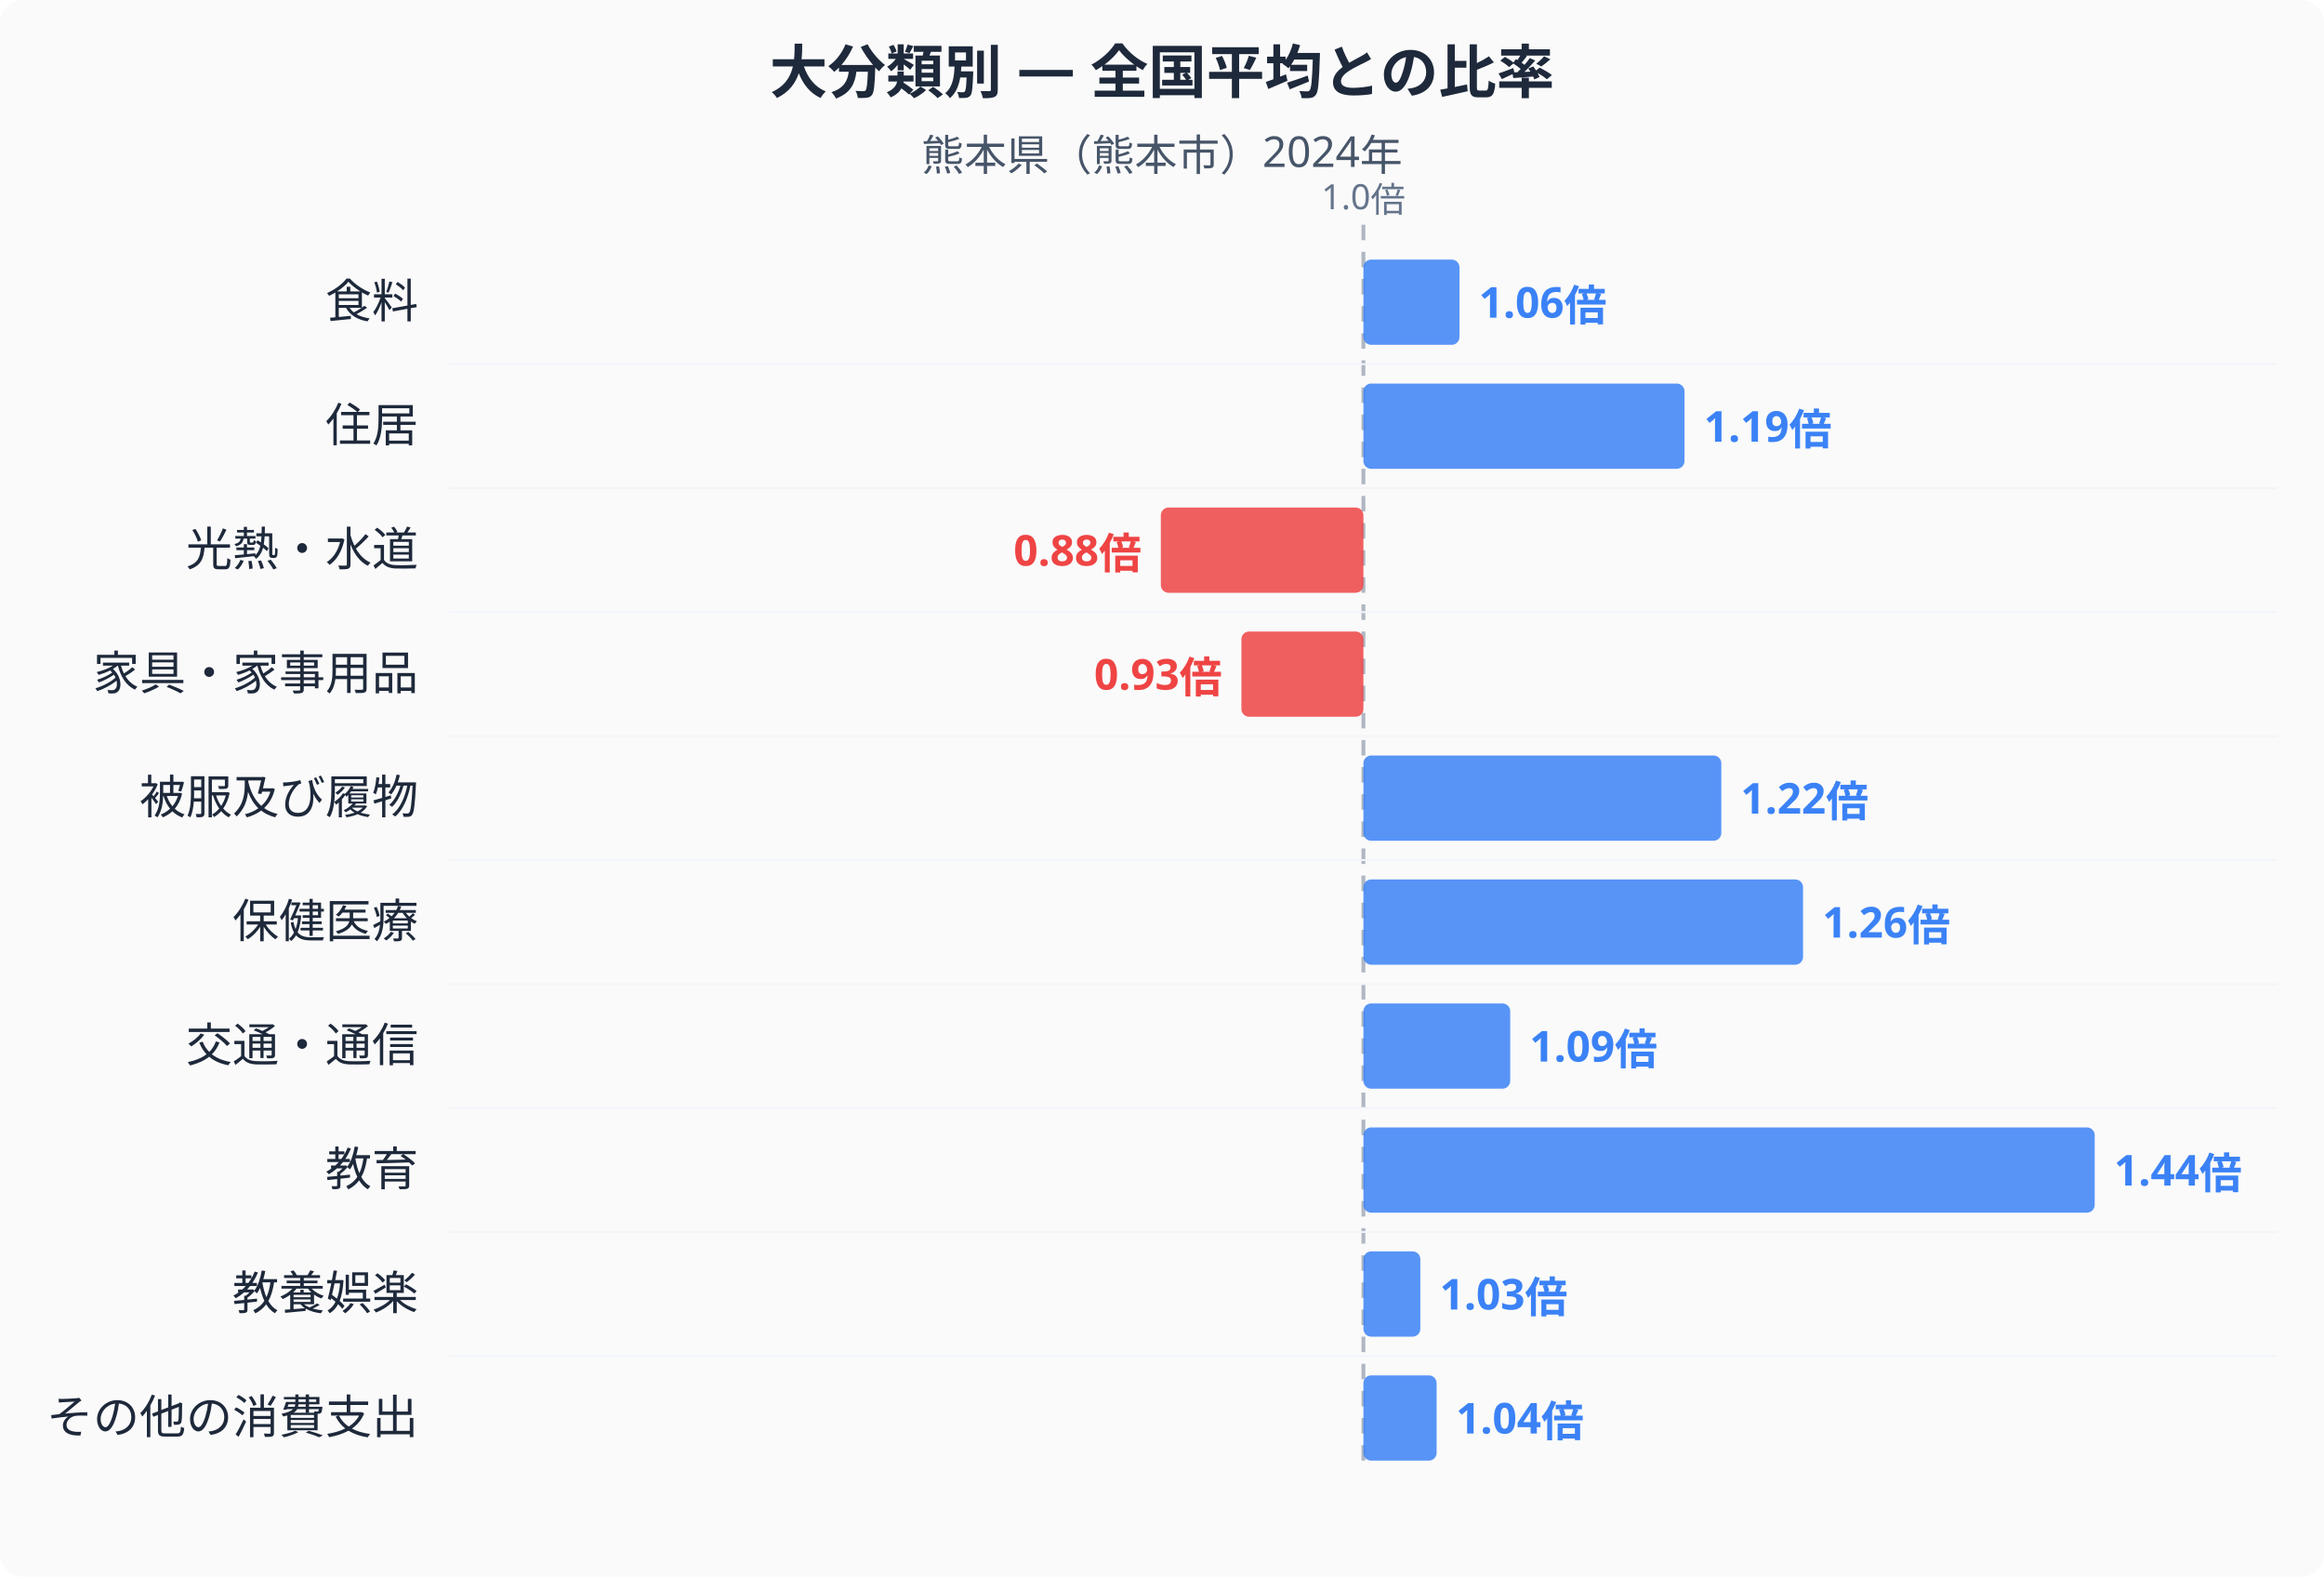
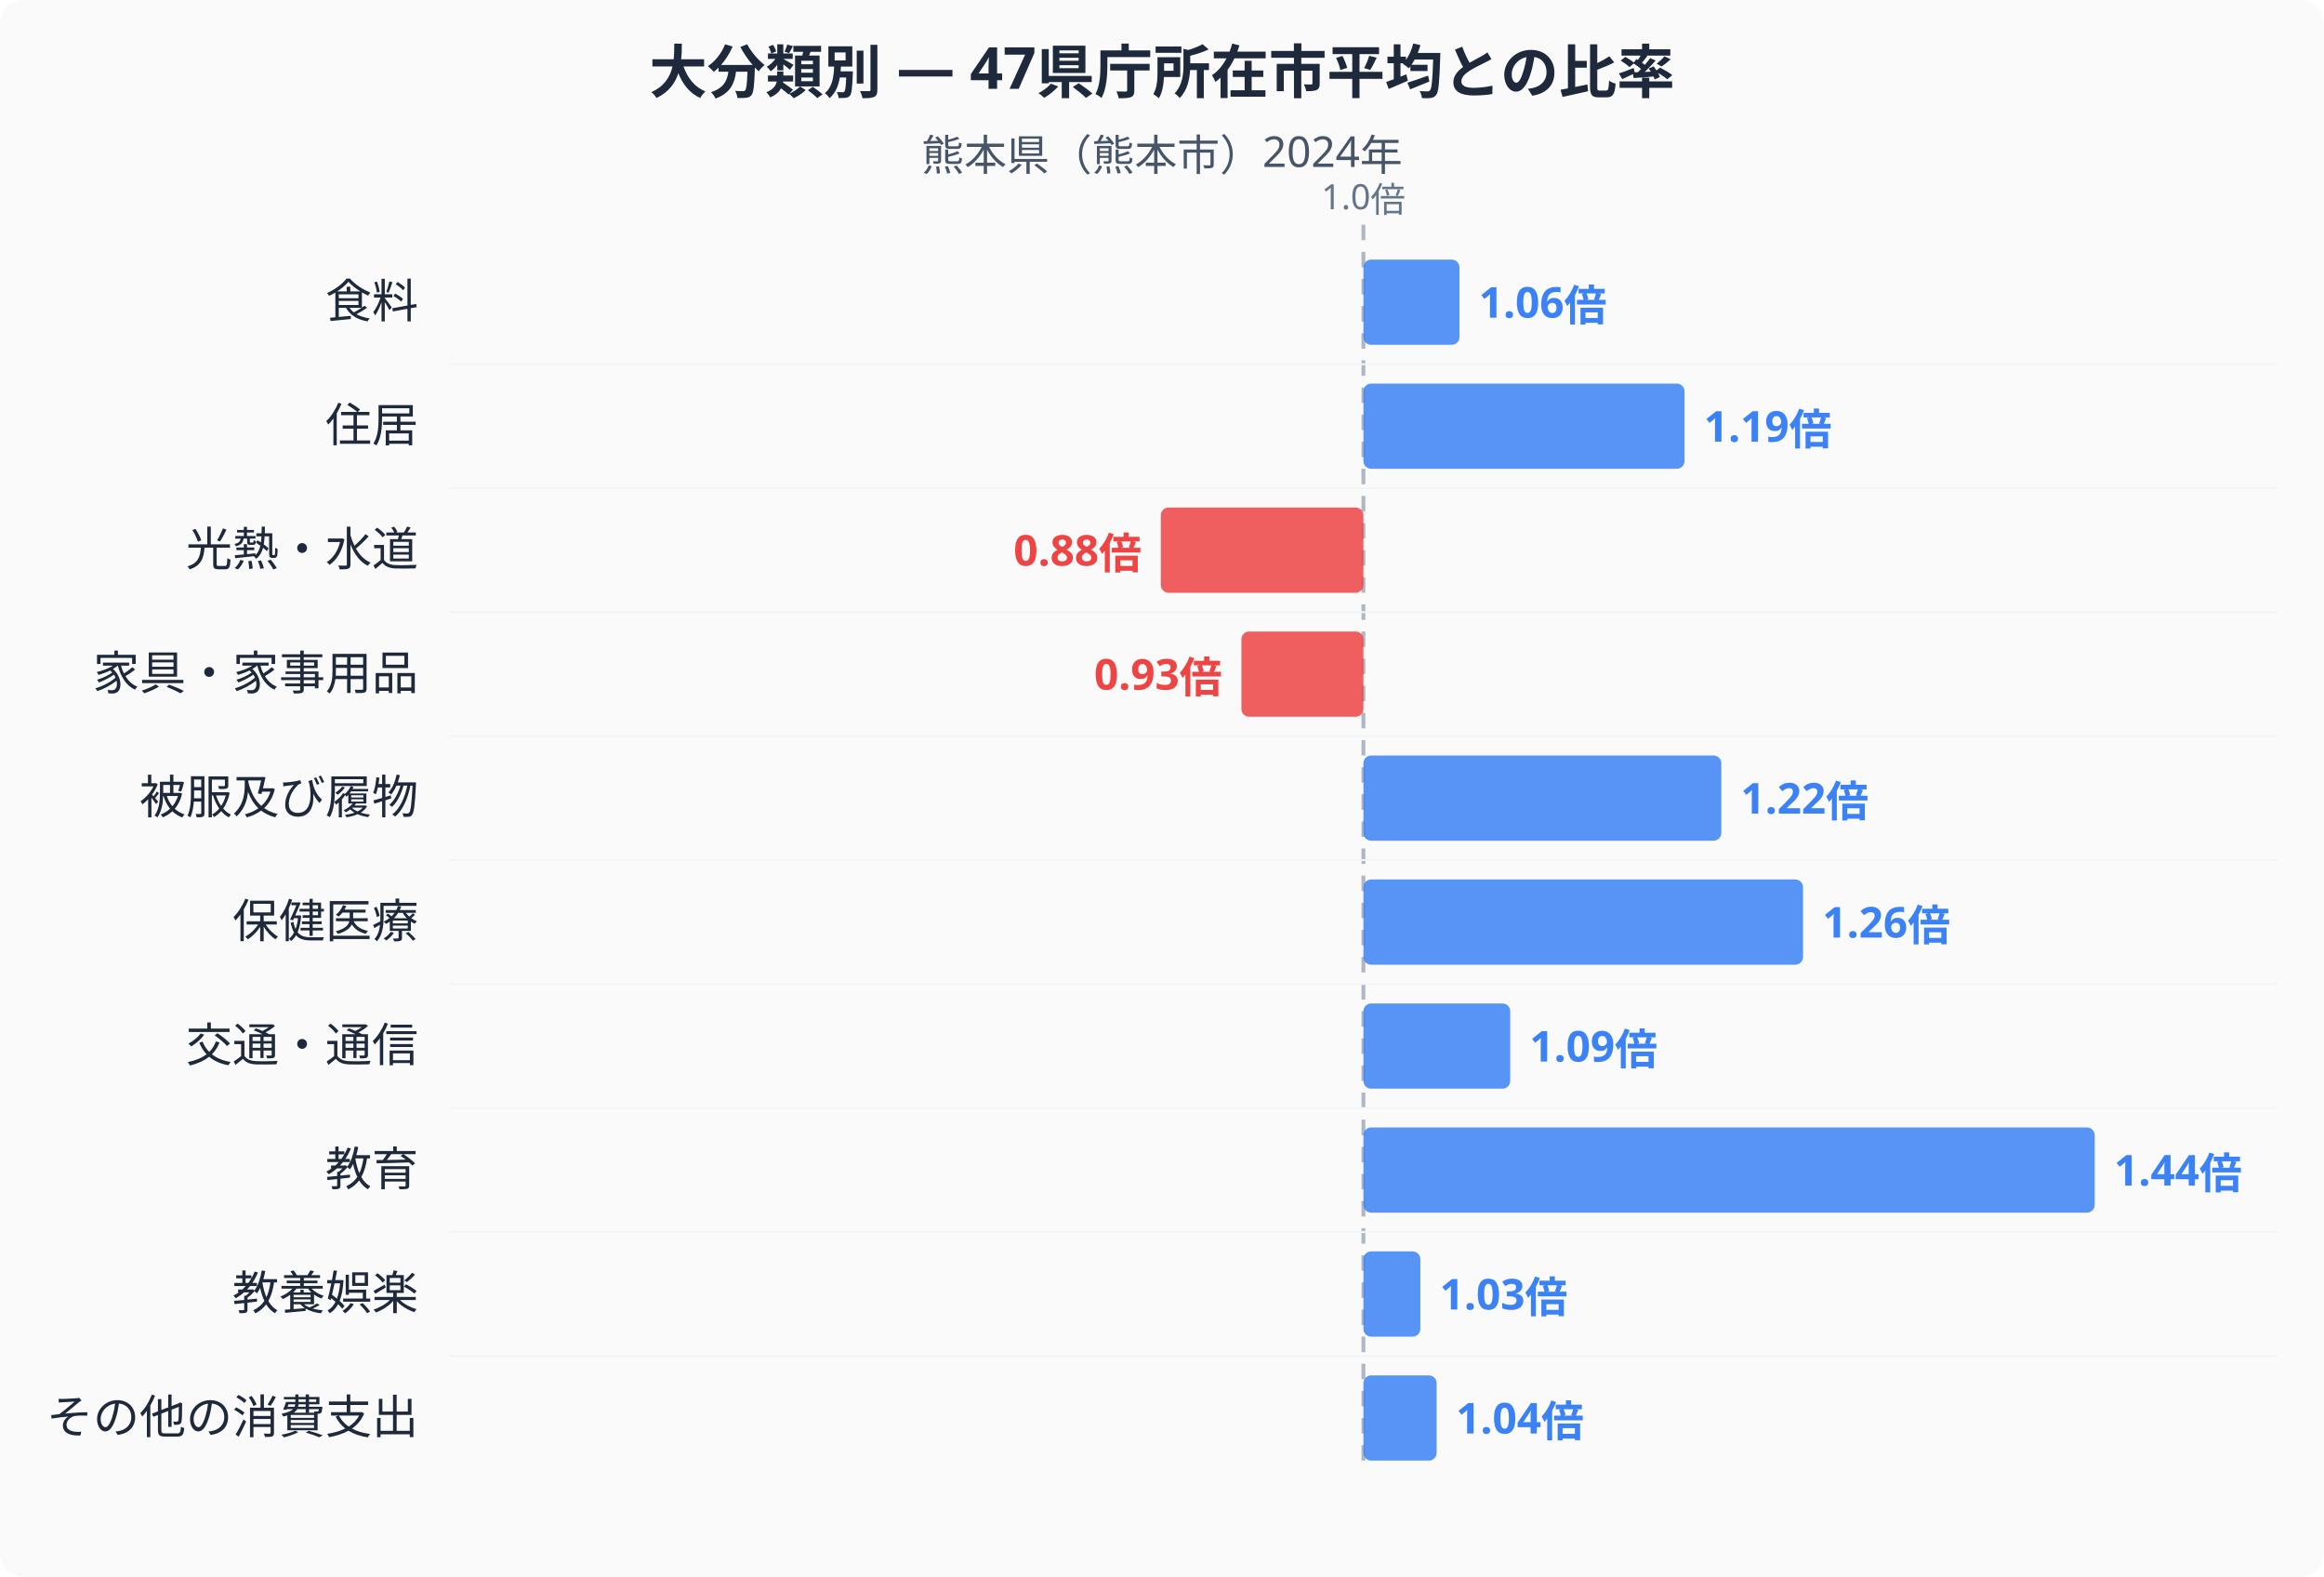
<svg xmlns="http://www.w3.org/2000/svg" viewBox="0 0 600 407" role="img" aria-label="熊本県の大分類別支出比率">
  <style>text{font-family:'Hiragino Sans', 'Noto Sans JP', sans-serif}</style>
  <rect width="600" height="407" fill="#fafafa" rx="6" />
-   <text x="300" y="24" text-anchor="middle" font-size="15" font-weight="bold" fill="#1e293b">大分類別 — 全国平均との比率</text>
+   <text x="300" y="24" text-anchor="middle" font-size="15" font-weight="bold" fill="#1e293b">大分類別 — 47県庁所在市平均との比率</text>
  <text x="300" y="44" text-anchor="middle" font-size="11" fill="#475569">熊本県（熊本市）2024年</text>
  <line x1="352" y1="58" x2="352" y2="378" stroke="#64748b" stroke-width="1" stroke-dasharray="4,3" opacity="0.5" />
  <text x="352" y="54" text-anchor="middle" font-size="9" fill="#64748b">1.0倍</text>
  <rect x="352" y="67" width="24.8" height="22" fill="#3b82f6" rx="2" opacity="0.85" />
  <text x="108" y="82" text-anchor="end" font-size="12" fill="#1e293b">食料</text>
  <text x="381.8" y="82" text-anchor="start" font-size="11" font-weight="bold" fill="#3b82f6">1.06倍</text>
  <line x1="116" y1="94" x2="588" y2="94" stroke="#f1f5f9" stroke-width="0.5" />
  <rect x="352" y="99" width="82.9" height="22" fill="#3b82f6" rx="2" opacity="0.85" />
  <text x="108" y="114" text-anchor="end" font-size="12" fill="#1e293b">住居</text>
  <text x="439.9" y="114" text-anchor="start" font-size="11" font-weight="bold" fill="#3b82f6">1.19倍</text>
  <line x1="116" y1="126" x2="588" y2="126" stroke="#f1f5f9" stroke-width="0.5" />
  <rect x="299.7" y="131" width="52.3" height="22" fill="#ef4444" rx="2" opacity="0.85" />
  <text x="108" y="146" text-anchor="end" font-size="12" fill="#1e293b">光熱・水道</text>
  <text x="294.7" y="146" text-anchor="end" font-size="11" font-weight="bold" fill="#ef4444">0.88倍</text>
  <line x1="116" y1="158" x2="588" y2="158" stroke="#f1f5f9" stroke-width="0.5" />
  <rect x="320.5" y="163" width="31.5" height="22" fill="#ef4444" rx="2" opacity="0.85" />
  <text x="108" y="178" text-anchor="end" font-size="12" fill="#1e293b">家具・家事用品</text>
  <text x="315.5" y="178" text-anchor="end" font-size="11" font-weight="bold" fill="#ef4444">0.93倍</text>
  <line x1="116" y1="190" x2="588" y2="190" stroke="#f1f5f9" stroke-width="0.5" />
  <rect x="352" y="195" width="92.4" height="22" fill="#3b82f6" rx="2" opacity="0.85" />
  <text x="108" y="210" text-anchor="end" font-size="12" fill="#1e293b">被服及び履物</text>
  <text x="449.4" y="210" text-anchor="start" font-size="11" font-weight="bold" fill="#3b82f6">1.22倍</text>
  <line x1="116" y1="222" x2="588" y2="222" stroke="#f1f5f9" stroke-width="0.5" />
  <rect x="352" y="227" width="113.5" height="22" fill="#3b82f6" rx="2" opacity="0.85" />
  <text x="108" y="242" text-anchor="end" font-size="12" fill="#1e293b">保健医療</text>
  <text x="470.5" y="242" text-anchor="start" font-size="11" font-weight="bold" fill="#3b82f6">1.26倍</text>
  <line x1="116" y1="254" x2="588" y2="254" stroke="#f1f5f9" stroke-width="0.5" />
  <rect x="352" y="259" width="37.9" height="22" fill="#3b82f6" rx="2" opacity="0.85" />
  <text x="108" y="274" text-anchor="end" font-size="12" fill="#1e293b">交通・通信</text>
  <text x="394.9" y="274" text-anchor="start" font-size="11" font-weight="bold" fill="#3b82f6">1.09倍</text>
  <line x1="116" y1="286" x2="588" y2="286" stroke="#f1f5f9" stroke-width="0.5" />
  <rect x="352" y="291" width="188.8" height="22" fill="#3b82f6" rx="2" opacity="0.85" />
  <text x="108" y="306" text-anchor="end" font-size="12" fill="#1e293b">教育</text>
  <text x="545.8" y="306" text-anchor="start" font-size="11" font-weight="bold" fill="#3b82f6">1.44倍</text>
  <line x1="116" y1="318" x2="588" y2="318" stroke="#f1f5f9" stroke-width="0.5" />
  <rect x="352" y="323" width="14.7" height="22" fill="#3b82f6" rx="2" opacity="0.85" />
  <text x="108" y="338" text-anchor="end" font-size="12" fill="#1e293b">教養娯楽</text>
  <text x="371.7" y="338" text-anchor="start" font-size="11" font-weight="bold" fill="#3b82f6">1.03倍</text>
  <line x1="116" y1="350" x2="588" y2="350" stroke="#f1f5f9" stroke-width="0.5" />
  <rect x="352" y="355" width="18.9" height="22" fill="#3b82f6" rx="2" opacity="0.85" />
  <text x="108" y="370" text-anchor="end" font-size="12" fill="#1e293b">その他の消費支出</text>
  <text x="375.9" y="370" text-anchor="start" font-size="11" font-weight="bold" fill="#3b82f6">1.04倍</text>
</svg>
